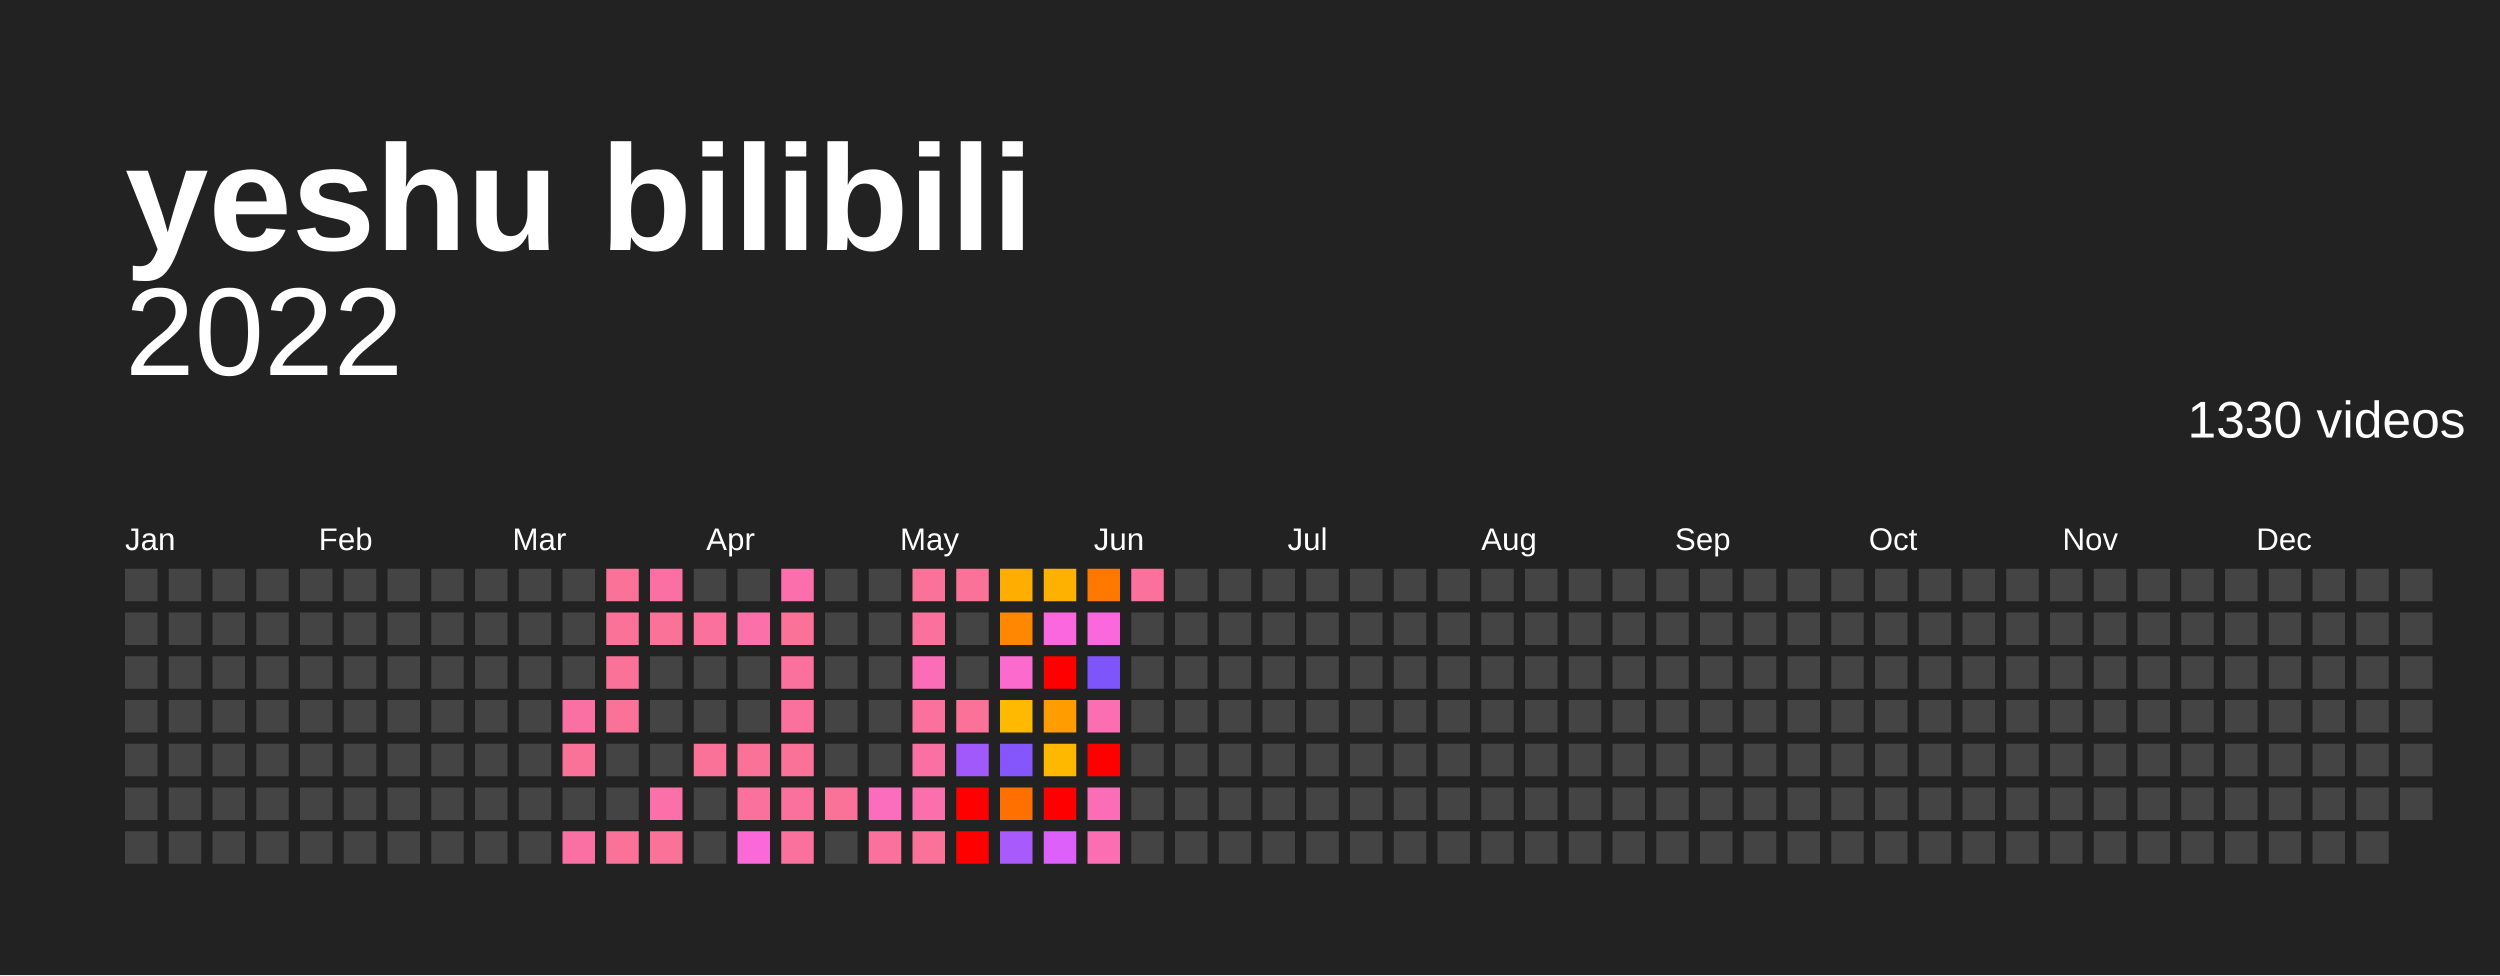
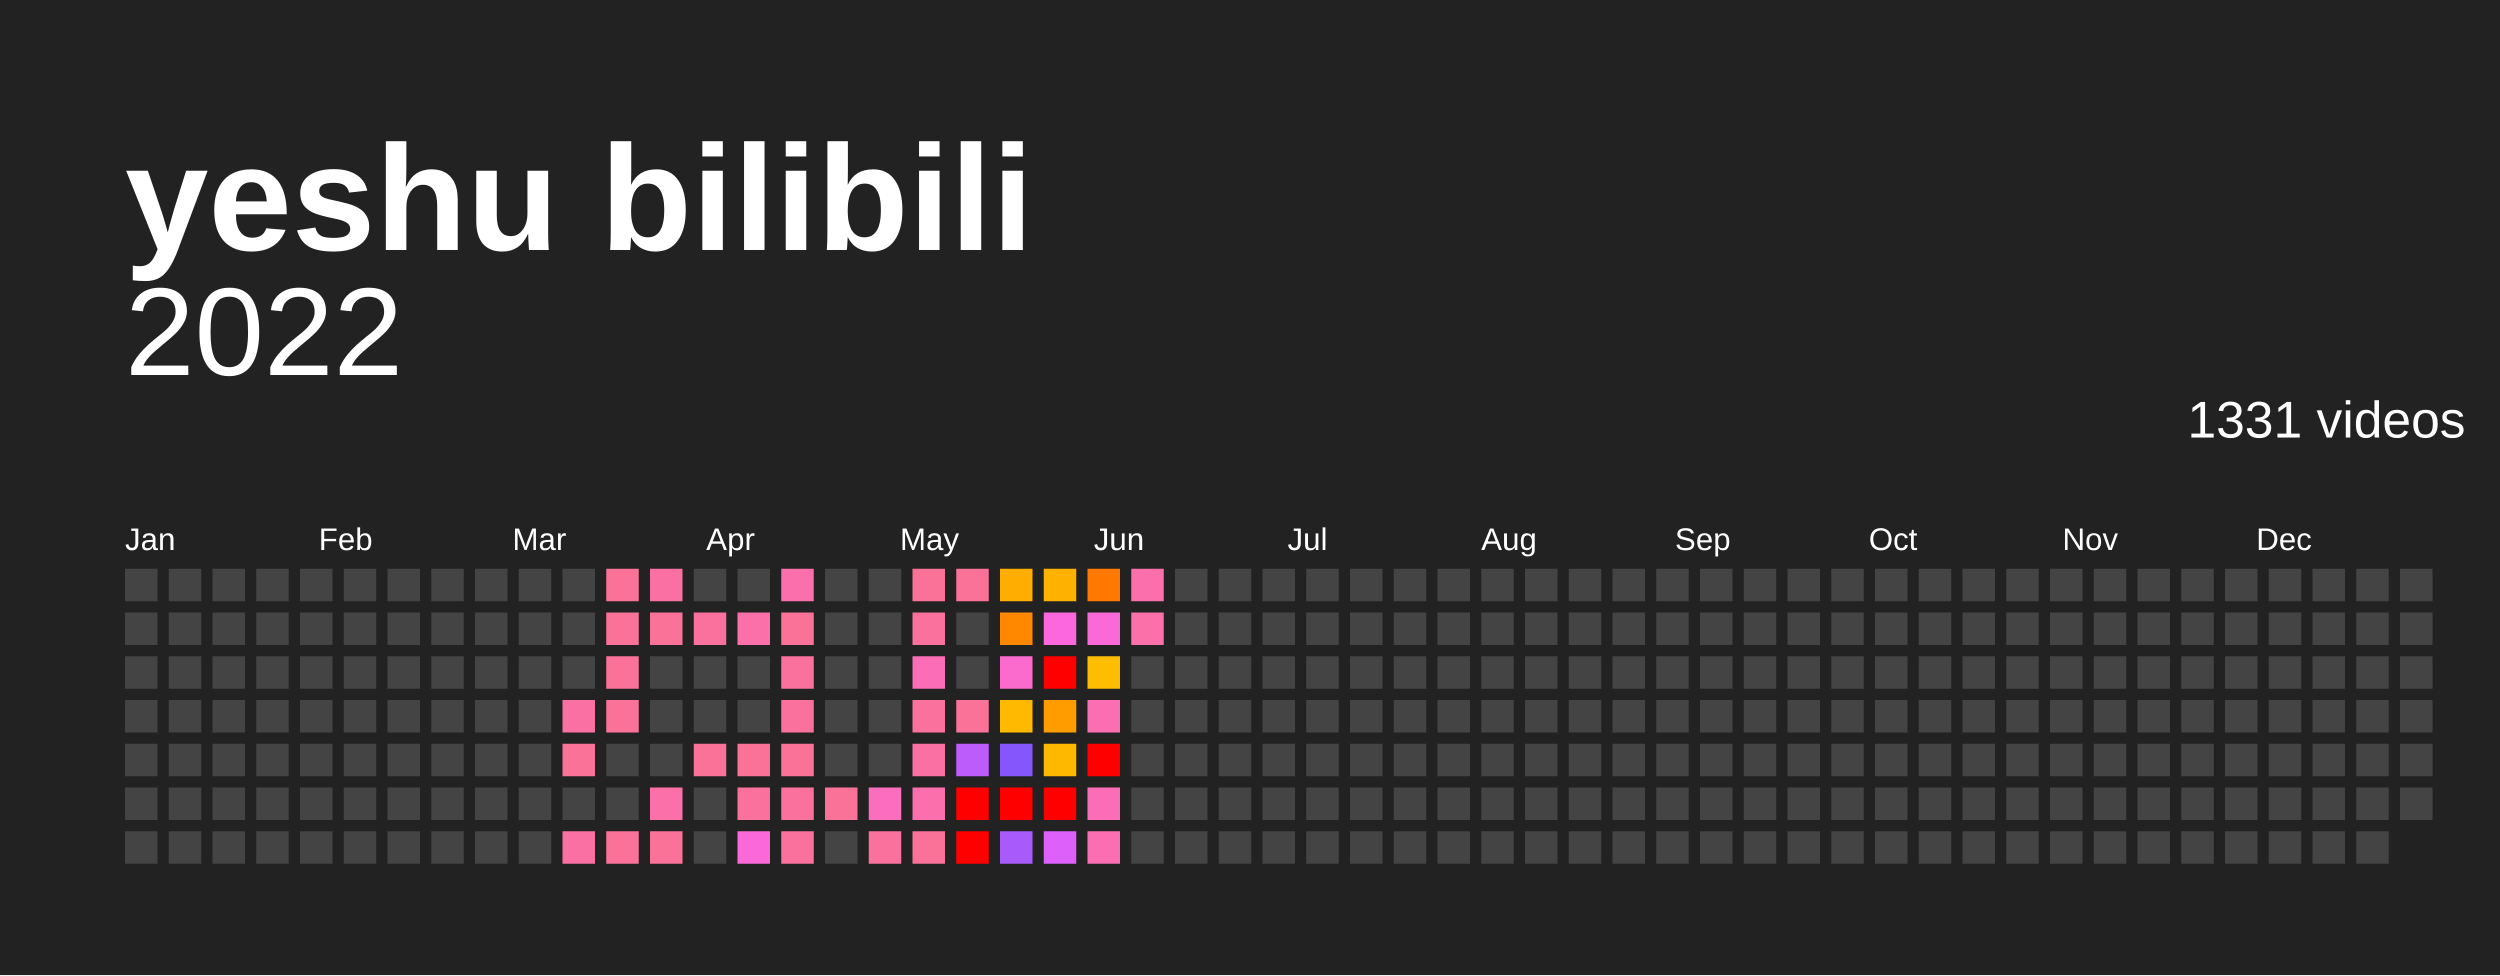
<svg xmlns="http://www.w3.org/2000/svg" baseProfile="full" height="78mm" version="1.1" viewBox="0,0,200,78" width="200mm">
  <defs />
  <rect fill="#222222" height="78" width="200" x="0" y="0" />
  <text fill="#FFFFFF" style="font-size:12px; font-family:Arial; font-weight:bold;" x="10" y="20">yeshu bilibili</text>
  <text alignment-baseline="hanging" fill="#FFFFFF" style="font-size:10.0px; font-family:Arial;" x="10" y="30">2022</text>
-   <text alignment-baseline="hanging" fill="#FFFFFF" style="font-size:4.125px; font-family:Arial;" x="175" y="35">1330 videos</text>
+   <text alignment-baseline="hanging" fill="#FFFFFF" style="font-size:4.125px; font-family:Arial;" x="175" y="35">1331 videos</text>
  <text fill="#FFFFFF" style="font-size:2.5px; font-family:Arial" x="10.0" y="44">Jan</text>
  <text fill="#FFFFFF" style="font-size:2.5px; font-family:Arial" x="25.5" y="44">Feb</text>
  <text fill="#FFFFFF" style="font-size:2.5px; font-family:Arial" x="41.0" y="44">Mar</text>
  <text fill="#FFFFFF" style="font-size:2.5px; font-family:Arial" x="56.5" y="44">Apr</text>
  <text fill="#FFFFFF" style="font-size:2.5px; font-family:Arial" x="72.0" y="44">May</text>
  <text fill="#FFFFFF" style="font-size:2.5px; font-family:Arial" x="87.5" y="44">Jun</text>
  <text fill="#FFFFFF" style="font-size:2.5px; font-family:Arial" x="103.0" y="44">Jul</text>
  <text fill="#FFFFFF" style="font-size:2.5px; font-family:Arial" x="118.5" y="44">Aug</text>
  <text fill="#FFFFFF" style="font-size:2.5px; font-family:Arial" x="134.0" y="44">Sep</text>
  <text fill="#FFFFFF" style="font-size:2.5px; font-family:Arial" x="149.5" y="44">Oct</text>
  <text fill="#FFFFFF" style="font-size:2.5px; font-family:Arial" x="165.0" y="44">Nov</text>
  <text fill="#FFFFFF" style="font-size:2.5px; font-family:Arial" x="180.5" y="44">Dec</text>
  <rect fill="#444444" height="2.6" width="2.6" x="10.0" y="45.5" />
  <rect fill="#444444" height="2.6" width="2.6" x="10.0" y="49.0" />
  <rect fill="#444444" height="2.6" width="2.6" x="10.0" y="52.5" />
  <rect fill="#444444" height="2.6" width="2.6" x="10.0" y="56.0" />
  <rect fill="#444444" height="2.6" width="2.6" x="10.0" y="59.5" />
  <rect fill="#444444" height="2.6" width="2.6" x="10.0" y="63.0" />
  <rect fill="#444444" height="2.6" width="2.6" x="10.0" y="66.5" />
  <rect fill="#444444" height="2.6" width="2.6" x="13.5" y="45.5" />
  <rect fill="#444444" height="2.6" width="2.6" x="13.5" y="49.0" />
  <rect fill="#444444" height="2.6" width="2.6" x="13.5" y="52.5" />
  <rect fill="#444444" height="2.6" width="2.6" x="13.5" y="56.0" />
  <rect fill="#444444" height="2.6" width="2.6" x="13.5" y="59.5" />
  <rect fill="#444444" height="2.6" width="2.6" x="13.5" y="63.0" />
  <rect fill="#444444" height="2.6" width="2.6" x="13.5" y="66.5" />
  <rect fill="#444444" height="2.6" width="2.6" x="17.0" y="45.5" />
  <rect fill="#444444" height="2.6" width="2.6" x="17.0" y="49.0" />
  <rect fill="#444444" height="2.6" width="2.6" x="17.0" y="52.5" />
  <rect fill="#444444" height="2.6" width="2.6" x="17.0" y="56.0" />
  <rect fill="#444444" height="2.6" width="2.6" x="17.0" y="59.5" />
  <rect fill="#444444" height="2.6" width="2.6" x="17.0" y="63.0" />
  <rect fill="#444444" height="2.6" width="2.6" x="17.0" y="66.5" />
  <rect fill="#444444" height="2.6" width="2.6" x="20.5" y="45.5" />
  <rect fill="#444444" height="2.6" width="2.6" x="20.5" y="49.0" />
  <rect fill="#444444" height="2.6" width="2.6" x="20.5" y="52.5" />
  <rect fill="#444444" height="2.6" width="2.6" x="20.5" y="56.0" />
  <rect fill="#444444" height="2.6" width="2.6" x="20.5" y="59.5" />
  <rect fill="#444444" height="2.6" width="2.6" x="20.5" y="63.0" />
  <rect fill="#444444" height="2.6" width="2.6" x="20.5" y="66.5" />
  <rect fill="#444444" height="2.6" width="2.6" x="24.0" y="45.5" />
  <rect fill="#444444" height="2.6" width="2.6" x="24.0" y="49.0" />
  <rect fill="#444444" height="2.6" width="2.6" x="24.0" y="52.5" />
  <rect fill="#444444" height="2.6" width="2.6" x="24.0" y="56.0" />
  <rect fill="#444444" height="2.6" width="2.6" x="24.0" y="59.5" />
  <rect fill="#444444" height="2.6" width="2.6" x="24.0" y="63.0" />
  <rect fill="#444444" height="2.6" width="2.6" x="24.0" y="66.5" />
  <rect fill="#444444" height="2.6" width="2.6" x="27.5" y="45.5" />
  <rect fill="#444444" height="2.6" width="2.6" x="27.5" y="49.0" />
  <rect fill="#444444" height="2.6" width="2.6" x="27.5" y="52.5" />
  <rect fill="#444444" height="2.6" width="2.6" x="27.5" y="56.0" />
  <rect fill="#444444" height="2.6" width="2.6" x="27.5" y="59.5" />
  <rect fill="#444444" height="2.6" width="2.6" x="27.5" y="63.0" />
  <rect fill="#444444" height="2.6" width="2.6" x="27.5" y="66.5" />
  <rect fill="#444444" height="2.6" width="2.6" x="31.0" y="45.5" />
  <rect fill="#444444" height="2.6" width="2.6" x="31.0" y="49.0" />
  <rect fill="#444444" height="2.6" width="2.6" x="31.0" y="52.5" />
  <rect fill="#444444" height="2.6" width="2.6" x="31.0" y="56.0" />
  <rect fill="#444444" height="2.6" width="2.6" x="31.0" y="59.5" />
  <rect fill="#444444" height="2.6" width="2.6" x="31.0" y="63.0" />
  <rect fill="#444444" height="2.6" width="2.6" x="31.0" y="66.5" />
  <rect fill="#444444" height="2.6" width="2.6" x="34.5" y="45.5" />
  <rect fill="#444444" height="2.6" width="2.6" x="34.5" y="49.0" />
  <rect fill="#444444" height="2.6" width="2.6" x="34.5" y="52.5" />
  <rect fill="#444444" height="2.6" width="2.6" x="34.5" y="56.0" />
  <rect fill="#444444" height="2.6" width="2.6" x="34.5" y="59.5" />
  <rect fill="#444444" height="2.6" width="2.6" x="34.5" y="63.0" />
  <rect fill="#444444" height="2.6" width="2.6" x="34.5" y="66.5" />
  <rect fill="#444444" height="2.6" width="2.6" x="38.0" y="45.5" />
  <rect fill="#444444" height="2.6" width="2.6" x="38.0" y="49.0" />
  <rect fill="#444444" height="2.6" width="2.6" x="38.0" y="52.5" />
  <rect fill="#444444" height="2.6" width="2.6" x="38.0" y="56.0" />
  <rect fill="#444444" height="2.6" width="2.6" x="38.0" y="59.5" />
  <rect fill="#444444" height="2.6" width="2.6" x="38.0" y="63.0" />
  <rect fill="#444444" height="2.6" width="2.6" x="38.0" y="66.5" />
  <rect fill="#444444" height="2.6" width="2.6" x="41.5" y="45.5" />
  <rect fill="#444444" height="2.6" width="2.6" x="41.5" y="49.0" />
  <rect fill="#444444" height="2.6" width="2.6" x="41.5" y="52.5" />
  <rect fill="#444444" height="2.6" width="2.6" x="41.5" y="56.0" />
  <rect fill="#444444" height="2.6" width="2.6" x="41.5" y="59.5" />
  <rect fill="#444444" height="2.6" width="2.6" x="41.5" y="63.0" />
  <rect fill="#444444" height="2.6" width="2.6" x="41.5" y="66.5" />
  <rect fill="#444444" height="2.6" width="2.6" x="45.0" y="45.5" />
  <rect fill="#444444" height="2.6" width="2.6" x="45.0" y="49.0" />
  <rect fill="#444444" height="2.6" width="2.6" x="45.0" y="52.5" />
  <rect fill="#fb70a3" height="2.6" width="2.6" x="45.0" y="56.0" />
  <rect fill="#fb7299" height="2.6" width="2.6" x="45.0" y="59.5" />
  <rect fill="#444444" height="2.6" width="2.6" x="45.0" y="63.0" />
  <rect fill="#fb70a3" height="2.6" width="2.6" x="45.0" y="66.5" />
  <rect fill="#fb7299" height="2.6" width="2.6" x="48.5" y="45.5" />
  <rect fill="#fb7299" height="2.6" width="2.6" x="48.5" y="49.0" />
  <rect fill="#fb7299" height="2.6" width="2.6" x="48.5" y="52.5" />
  <rect fill="#fb7299" height="2.6" width="2.6" x="48.5" y="56.0" />
  <rect fill="#444444" height="2.6" width="2.6" x="48.5" y="59.5" />
  <rect fill="#444444" height="2.6" width="2.6" x="48.5" y="63.0" />
  <rect fill="#fb7299" height="2.6" width="2.6" x="48.5" y="66.5" />
  <rect fill="#fb70a3" height="2.6" width="2.6" x="52.0" y="45.5" />
  <rect fill="#fb7299" height="2.6" width="2.6" x="52.0" y="49.0" />
  <rect fill="#444444" height="2.6" width="2.6" x="52.0" y="52.5" />
  <rect fill="#444444" height="2.6" width="2.6" x="52.0" y="56.0" />
  <rect fill="#444444" height="2.6" width="2.6" x="52.0" y="59.5" />
  <rect fill="#fb70a8" height="2.6" width="2.6" x="52.0" y="63.0" />
  <rect fill="#fb7299" height="2.6" width="2.6" x="52.0" y="66.5" />
  <rect fill="#444444" height="2.6" width="2.6" x="55.5" y="45.5" />
  <rect fill="#fb719e" height="2.6" width="2.6" x="55.5" y="49.0" />
  <rect fill="#444444" height="2.6" width="2.6" x="55.5" y="52.5" />
  <rect fill="#444444" height="2.6" width="2.6" x="55.5" y="56.0" />
  <rect fill="#fb7299" height="2.6" width="2.6" x="55.5" y="59.5" />
  <rect fill="#444444" height="2.6" width="2.6" x="55.5" y="63.0" />
  <rect fill="#444444" height="2.6" width="2.6" x="55.5" y="66.5" />
  <rect fill="#444444" height="2.6" width="2.6" x="59.0" y="45.5" />
  <rect fill="#fb70a8" height="2.6" width="2.6" x="59.0" y="49.0" />
  <rect fill="#444444" height="2.6" width="2.6" x="59.0" y="52.5" />
  <rect fill="#444444" height="2.6" width="2.6" x="59.0" y="56.0" />
  <rect fill="#fb7299" height="2.6" width="2.6" x="59.0" y="59.5" />
  <rect fill="#fb719e" height="2.6" width="2.6" x="59.0" y="63.0" />
  <rect fill="#fb69d8" height="2.6" width="2.6" x="59.0" y="66.5" />
  <rect fill="#fb6fad" height="2.6" width="2.6" x="62.5" y="45.5" />
  <rect fill="#fb7299" height="2.6" width="2.6" x="62.5" y="49.0" />
  <rect fill="#fb719e" height="2.6" width="2.6" x="62.5" y="52.5" />
  <rect fill="#fb719e" height="2.6" width="2.6" x="62.5" y="56.0" />
  <rect fill="#fb7299" height="2.6" width="2.6" x="62.5" y="59.5" />
  <rect fill="#fb719e" height="2.6" width="2.6" x="62.5" y="63.0" />
  <rect fill="#fb719e" height="2.6" width="2.6" x="62.5" y="66.5" />
  <rect fill="#444444" height="2.6" width="2.6" x="66.0" y="45.5" />
  <rect fill="#444444" height="2.6" width="2.6" x="66.0" y="49.0" />
  <rect fill="#444444" height="2.6" width="2.6" x="66.0" y="52.5" />
  <rect fill="#444444" height="2.6" width="2.6" x="66.0" y="56.0" />
  <rect fill="#444444" height="2.6" width="2.6" x="66.0" y="59.5" />
  <rect fill="#fb7299" height="2.6" width="2.6" x="66.0" y="63.0" />
  <rect fill="#444444" height="2.6" width="2.6" x="66.0" y="66.5" />
  <rect fill="#444444" height="2.6" width="2.6" x="69.5" y="45.5" />
  <rect fill="#444444" height="2.6" width="2.6" x="69.5" y="49.0" />
  <rect fill="#444444" height="2.6" width="2.6" x="69.5" y="52.5" />
  <rect fill="#444444" height="2.6" width="2.6" x="69.5" y="56.0" />
  <rect fill="#444444" height="2.6" width="2.6" x="69.5" y="59.5" />
  <rect fill="#fb6dbd" height="2.6" width="2.6" x="69.5" y="63.0" />
  <rect fill="#fb719e" height="2.6" width="2.6" x="69.5" y="66.5" />
  <rect fill="#fb7299" height="2.6" width="2.6" x="73.0" y="45.5" />
  <rect fill="#fb719e" height="2.6" width="2.6" x="73.0" y="49.0" />
  <rect fill="#fb6db7" height="2.6" width="2.6" x="73.0" y="52.5" />
  <rect fill="#fb719e" height="2.6" width="2.6" x="73.0" y="56.0" />
  <rect fill="#fb70a3" height="2.6" width="2.6" x="73.0" y="59.5" />
  <rect fill="#fb6fad" height="2.6" width="2.6" x="73.0" y="63.0" />
  <rect fill="#fb7299" height="2.6" width="2.6" x="73.0" y="66.5" />
  <rect fill="#fb7299" height="2.6" width="2.6" x="76.5" y="45.5" />
  <rect fill="#444444" height="2.6" width="2.6" x="76.5" y="49.0" />
  <rect fill="#444444" height="2.6" width="2.6" x="76.5" y="52.5" />
  <rect fill="#fb7299" height="2.6" width="2.6" x="76.5" y="56.0" />
-   <rect fill="#a159fb" height="2.6" width="2.6" x="76.5" y="59.5" />
+   <rect fill="#bc5cfb" height="2.6" width="2.6" x="76.5" y="59.5" />
  <rect fill="red" height="2.6" width="2.6" x="76.5" y="63.0" />
  <rect fill="red" height="2.6" width="2.6" x="76.5" y="66.5" />
  <rect fill="#ffae00" height="2.6" width="2.6" x="80.0" y="45.5" />
  <rect fill="#ff8800" height="2.6" width="2.6" x="80.0" y="49.0" />
  <rect fill="#fb6acd" height="2.6" width="2.6" x="80.0" y="52.5" />
  <rect fill="#ffba00" height="2.6" width="2.6" x="80.0" y="56.0" />
  <rect fill="#8556fb" height="2.6" width="2.6" x="80.0" y="59.5" />
-   <rect fill="#ff7000" height="2.6" width="2.6" x="80.0" y="63.0" />
+   <rect fill="red" height="2.6" width="2.6" x="80.0" y="63.0" />
  <rect fill="#a85afb" height="2.6" width="2.6" x="80.0" y="66.5" />
  <rect fill="#ffb100" height="2.6" width="2.6" x="83.5" y="45.5" />
  <rect fill="#fb68de" height="2.6" width="2.6" x="83.5" y="49.0" />
  <rect fill="red" height="2.6" width="2.6" x="83.5" y="52.5" />
  <rect fill="#ff9c00" height="2.6" width="2.6" x="83.5" y="56.0" />
  <rect fill="#ffb800" height="2.6" width="2.6" x="83.5" y="59.5" />
  <rect fill="red" height="2.6" width="2.6" x="83.5" y="63.0" />
  <rect fill="#dd60fb" height="2.6" width="2.6" x="83.5" y="66.5" />
  <rect fill="#ff7800" height="2.6" width="2.6" x="87.0" y="45.5" />
-   <rect fill="#fb68de" height="2.6" width="2.6" x="87.0" y="49.0" />
-   <rect fill="#7e55fb" height="2.6" width="2.6" x="87.0" y="52.5" />
+   <rect fill="#fb69d8" height="2.6" width="2.6" x="87.0" y="49.0" />
+   <rect fill="#ffbd00" height="2.6" width="2.6" x="87.0" y="52.5" />
  <rect fill="#fb6eb2" height="2.6" width="2.6" x="87.0" y="56.0" />
  <rect fill="red" height="2.6" width="2.6" x="87.0" y="59.5" />
  <rect fill="#fb6db7" height="2.6" width="2.6" x="87.0" y="63.0" />
  <rect fill="#fb6eb2" height="2.6" width="2.6" x="87.0" y="66.5" />
-   <rect fill="#fb719e" height="2.6" width="2.6" x="90.5" y="45.5" />
-   <rect fill="#444444" height="2.6" width="2.6" x="90.5" y="49.0" />
+   <rect fill="#fb6fad" height="2.6" width="2.6" x="90.5" y="45.5" />
+   <rect fill="#fb70a8" height="2.6" width="2.6" x="90.5" y="49.0" />
  <rect fill="#444444" height="2.6" width="2.6" x="90.5" y="52.5" />
  <rect fill="#444444" height="2.6" width="2.6" x="90.5" y="56.0" />
  <rect fill="#444444" height="2.6" width="2.6" x="90.5" y="59.5" />
  <rect fill="#444444" height="2.6" width="2.6" x="90.5" y="63.0" />
  <rect fill="#444444" height="2.6" width="2.6" x="90.5" y="66.5" />
  <rect fill="#444444" height="2.6" width="2.6" x="94.0" y="45.5" />
  <rect fill="#444444" height="2.6" width="2.6" x="94.0" y="49.0" />
  <rect fill="#444444" height="2.6" width="2.6" x="94.0" y="52.5" />
  <rect fill="#444444" height="2.6" width="2.6" x="94.0" y="56.0" />
  <rect fill="#444444" height="2.6" width="2.6" x="94.0" y="59.5" />
  <rect fill="#444444" height="2.6" width="2.6" x="94.0" y="63.0" />
  <rect fill="#444444" height="2.6" width="2.6" x="94.0" y="66.5" />
  <rect fill="#444444" height="2.6" width="2.6" x="97.5" y="45.5" />
  <rect fill="#444444" height="2.6" width="2.6" x="97.5" y="49.0" />
  <rect fill="#444444" height="2.6" width="2.6" x="97.5" y="52.5" />
  <rect fill="#444444" height="2.6" width="2.6" x="97.5" y="56.0" />
  <rect fill="#444444" height="2.6" width="2.6" x="97.5" y="59.5" />
  <rect fill="#444444" height="2.6" width="2.6" x="97.5" y="63.0" />
  <rect fill="#444444" height="2.6" width="2.6" x="97.5" y="66.5" />
  <rect fill="#444444" height="2.6" width="2.6" x="101.0" y="45.5" />
  <rect fill="#444444" height="2.6" width="2.6" x="101.0" y="49.0" />
  <rect fill="#444444" height="2.6" width="2.6" x="101.0" y="52.5" />
  <rect fill="#444444" height="2.6" width="2.6" x="101.0" y="56.0" />
  <rect fill="#444444" height="2.6" width="2.6" x="101.0" y="59.5" />
  <rect fill="#444444" height="2.6" width="2.6" x="101.0" y="63.0" />
  <rect fill="#444444" height="2.6" width="2.6" x="101.0" y="66.5" />
  <rect fill="#444444" height="2.6" width="2.6" x="104.5" y="45.5" />
  <rect fill="#444444" height="2.6" width="2.6" x="104.5" y="49.0" />
  <rect fill="#444444" height="2.6" width="2.6" x="104.5" y="52.5" />
  <rect fill="#444444" height="2.6" width="2.6" x="104.5" y="56.0" />
  <rect fill="#444444" height="2.6" width="2.6" x="104.5" y="59.5" />
  <rect fill="#444444" height="2.6" width="2.6" x="104.5" y="63.0" />
  <rect fill="#444444" height="2.6" width="2.6" x="104.5" y="66.5" />
  <rect fill="#444444" height="2.6" width="2.6" x="108.0" y="45.5" />
  <rect fill="#444444" height="2.6" width="2.6" x="108.0" y="49.0" />
  <rect fill="#444444" height="2.6" width="2.6" x="108.0" y="52.5" />
  <rect fill="#444444" height="2.6" width="2.6" x="108.0" y="56.0" />
  <rect fill="#444444" height="2.6" width="2.6" x="108.0" y="59.5" />
  <rect fill="#444444" height="2.6" width="2.6" x="108.0" y="63.0" />
  <rect fill="#444444" height="2.6" width="2.6" x="108.0" y="66.5" />
  <rect fill="#444444" height="2.6" width="2.6" x="111.5" y="45.5" />
  <rect fill="#444444" height="2.6" width="2.6" x="111.5" y="49.0" />
  <rect fill="#444444" height="2.6" width="2.6" x="111.5" y="52.5" />
  <rect fill="#444444" height="2.6" width="2.6" x="111.5" y="56.0" />
  <rect fill="#444444" height="2.6" width="2.6" x="111.5" y="59.5" />
  <rect fill="#444444" height="2.6" width="2.6" x="111.5" y="63.0" />
  <rect fill="#444444" height="2.6" width="2.6" x="111.5" y="66.5" />
  <rect fill="#444444" height="2.6" width="2.6" x="115.0" y="45.5" />
  <rect fill="#444444" height="2.6" width="2.6" x="115.0" y="49.0" />
  <rect fill="#444444" height="2.6" width="2.6" x="115.0" y="52.5" />
  <rect fill="#444444" height="2.6" width="2.6" x="115.0" y="56.0" />
  <rect fill="#444444" height="2.6" width="2.6" x="115.0" y="59.5" />
  <rect fill="#444444" height="2.6" width="2.6" x="115.0" y="63.0" />
  <rect fill="#444444" height="2.6" width="2.6" x="115.0" y="66.5" />
  <rect fill="#444444" height="2.6" width="2.6" x="118.5" y="45.5" />
  <rect fill="#444444" height="2.6" width="2.6" x="118.5" y="49.0" />
  <rect fill="#444444" height="2.6" width="2.6" x="118.5" y="52.5" />
  <rect fill="#444444" height="2.6" width="2.6" x="118.5" y="56.0" />
  <rect fill="#444444" height="2.6" width="2.6" x="118.5" y="59.5" />
  <rect fill="#444444" height="2.6" width="2.6" x="118.5" y="63.0" />
  <rect fill="#444444" height="2.6" width="2.6" x="118.5" y="66.5" />
  <rect fill="#444444" height="2.6" width="2.6" x="122.0" y="45.5" />
  <rect fill="#444444" height="2.6" width="2.6" x="122.0" y="49.0" />
  <rect fill="#444444" height="2.6" width="2.6" x="122.0" y="52.5" />
  <rect fill="#444444" height="2.6" width="2.6" x="122.0" y="56.0" />
  <rect fill="#444444" height="2.6" width="2.6" x="122.0" y="59.5" />
  <rect fill="#444444" height="2.6" width="2.6" x="122.0" y="63.0" />
  <rect fill="#444444" height="2.6" width="2.6" x="122.0" y="66.5" />
  <rect fill="#444444" height="2.6" width="2.6" x="125.5" y="45.5" />
  <rect fill="#444444" height="2.6" width="2.6" x="125.5" y="49.0" />
  <rect fill="#444444" height="2.6" width="2.6" x="125.5" y="52.5" />
  <rect fill="#444444" height="2.6" width="2.6" x="125.5" y="56.0" />
  <rect fill="#444444" height="2.6" width="2.6" x="125.5" y="59.5" />
  <rect fill="#444444" height="2.6" width="2.6" x="125.5" y="63.0" />
  <rect fill="#444444" height="2.6" width="2.6" x="125.5" y="66.5" />
  <rect fill="#444444" height="2.6" width="2.6" x="129.0" y="45.5" />
  <rect fill="#444444" height="2.6" width="2.6" x="129.0" y="49.0" />
  <rect fill="#444444" height="2.6" width="2.6" x="129.0" y="52.5" />
  <rect fill="#444444" height="2.6" width="2.6" x="129.0" y="56.0" />
  <rect fill="#444444" height="2.6" width="2.6" x="129.0" y="59.5" />
  <rect fill="#444444" height="2.6" width="2.6" x="129.0" y="63.0" />
  <rect fill="#444444" height="2.6" width="2.6" x="129.0" y="66.5" />
  <rect fill="#444444" height="2.6" width="2.6" x="132.5" y="45.5" />
  <rect fill="#444444" height="2.6" width="2.6" x="132.5" y="49.0" />
  <rect fill="#444444" height="2.6" width="2.6" x="132.5" y="52.5" />
  <rect fill="#444444" height="2.6" width="2.6" x="132.5" y="56.0" />
  <rect fill="#444444" height="2.6" width="2.6" x="132.5" y="59.5" />
  <rect fill="#444444" height="2.6" width="2.6" x="132.5" y="63.0" />
  <rect fill="#444444" height="2.6" width="2.6" x="132.5" y="66.5" />
  <rect fill="#444444" height="2.6" width="2.6" x="136.0" y="45.5" />
  <rect fill="#444444" height="2.6" width="2.6" x="136.0" y="49.0" />
  <rect fill="#444444" height="2.6" width="2.6" x="136.0" y="52.5" />
  <rect fill="#444444" height="2.6" width="2.6" x="136.0" y="56.0" />
  <rect fill="#444444" height="2.6" width="2.6" x="136.0" y="59.5" />
  <rect fill="#444444" height="2.6" width="2.6" x="136.0" y="63.0" />
  <rect fill="#444444" height="2.6" width="2.6" x="136.0" y="66.5" />
  <rect fill="#444444" height="2.6" width="2.6" x="139.5" y="45.5" />
  <rect fill="#444444" height="2.6" width="2.6" x="139.5" y="49.0" />
  <rect fill="#444444" height="2.6" width="2.6" x="139.5" y="52.5" />
  <rect fill="#444444" height="2.6" width="2.6" x="139.5" y="56.0" />
  <rect fill="#444444" height="2.6" width="2.6" x="139.5" y="59.5" />
  <rect fill="#444444" height="2.6" width="2.6" x="139.5" y="63.0" />
  <rect fill="#444444" height="2.6" width="2.6" x="139.5" y="66.5" />
  <rect fill="#444444" height="2.6" width="2.6" x="143.0" y="45.5" />
  <rect fill="#444444" height="2.6" width="2.6" x="143.0" y="49.0" />
  <rect fill="#444444" height="2.6" width="2.6" x="143.0" y="52.5" />
  <rect fill="#444444" height="2.6" width="2.6" x="143.0" y="56.0" />
  <rect fill="#444444" height="2.6" width="2.6" x="143.0" y="59.5" />
  <rect fill="#444444" height="2.6" width="2.6" x="143.0" y="63.0" />
  <rect fill="#444444" height="2.6" width="2.6" x="143.0" y="66.5" />
  <rect fill="#444444" height="2.6" width="2.6" x="146.5" y="45.5" />
  <rect fill="#444444" height="2.6" width="2.6" x="146.5" y="49.0" />
  <rect fill="#444444" height="2.6" width="2.6" x="146.5" y="52.5" />
  <rect fill="#444444" height="2.6" width="2.6" x="146.5" y="56.0" />
  <rect fill="#444444" height="2.6" width="2.6" x="146.5" y="59.5" />
  <rect fill="#444444" height="2.6" width="2.6" x="146.5" y="63.0" />
  <rect fill="#444444" height="2.6" width="2.6" x="146.5" y="66.5" />
  <rect fill="#444444" height="2.6" width="2.6" x="150.0" y="45.5" />
  <rect fill="#444444" height="2.6" width="2.6" x="150.0" y="49.0" />
  <rect fill="#444444" height="2.6" width="2.6" x="150.0" y="52.5" />
  <rect fill="#444444" height="2.6" width="2.6" x="150.0" y="56.0" />
  <rect fill="#444444" height="2.6" width="2.6" x="150.0" y="59.5" />
  <rect fill="#444444" height="2.6" width="2.6" x="150.0" y="63.0" />
  <rect fill="#444444" height="2.6" width="2.6" x="150.0" y="66.5" />
  <rect fill="#444444" height="2.6" width="2.6" x="153.5" y="45.5" />
  <rect fill="#444444" height="2.6" width="2.6" x="153.5" y="49.0" />
  <rect fill="#444444" height="2.6" width="2.6" x="153.5" y="52.5" />
  <rect fill="#444444" height="2.6" width="2.6" x="153.5" y="56.0" />
  <rect fill="#444444" height="2.6" width="2.6" x="153.5" y="59.5" />
  <rect fill="#444444" height="2.6" width="2.6" x="153.5" y="63.0" />
  <rect fill="#444444" height="2.6" width="2.6" x="153.5" y="66.5" />
  <rect fill="#444444" height="2.6" width="2.6" x="157.0" y="45.5" />
  <rect fill="#444444" height="2.6" width="2.6" x="157.0" y="49.0" />
  <rect fill="#444444" height="2.6" width="2.6" x="157.0" y="52.5" />
  <rect fill="#444444" height="2.6" width="2.6" x="157.0" y="56.0" />
  <rect fill="#444444" height="2.6" width="2.6" x="157.0" y="59.5" />
  <rect fill="#444444" height="2.6" width="2.6" x="157.0" y="63.0" />
  <rect fill="#444444" height="2.6" width="2.6" x="157.0" y="66.5" />
  <rect fill="#444444" height="2.6" width="2.6" x="160.5" y="45.5" />
  <rect fill="#444444" height="2.6" width="2.6" x="160.5" y="49.0" />
  <rect fill="#444444" height="2.6" width="2.6" x="160.5" y="52.5" />
  <rect fill="#444444" height="2.6" width="2.6" x="160.5" y="56.0" />
  <rect fill="#444444" height="2.6" width="2.6" x="160.5" y="59.5" />
  <rect fill="#444444" height="2.6" width="2.6" x="160.5" y="63.0" />
  <rect fill="#444444" height="2.6" width="2.6" x="160.5" y="66.5" />
  <rect fill="#444444" height="2.6" width="2.6" x="164.0" y="45.5" />
  <rect fill="#444444" height="2.6" width="2.6" x="164.0" y="49.0" />
  <rect fill="#444444" height="2.6" width="2.6" x="164.0" y="52.5" />
  <rect fill="#444444" height="2.6" width="2.6" x="164.0" y="56.0" />
  <rect fill="#444444" height="2.6" width="2.6" x="164.0" y="59.5" />
  <rect fill="#444444" height="2.6" width="2.6" x="164.0" y="63.0" />
  <rect fill="#444444" height="2.6" width="2.6" x="164.0" y="66.5" />
  <rect fill="#444444" height="2.6" width="2.6" x="167.5" y="45.5" />
  <rect fill="#444444" height="2.6" width="2.6" x="167.5" y="49.0" />
  <rect fill="#444444" height="2.6" width="2.6" x="167.5" y="52.5" />
  <rect fill="#444444" height="2.6" width="2.6" x="167.5" y="56.0" />
  <rect fill="#444444" height="2.6" width="2.6" x="167.5" y="59.5" />
  <rect fill="#444444" height="2.6" width="2.6" x="167.5" y="63.0" />
  <rect fill="#444444" height="2.6" width="2.6" x="167.5" y="66.5" />
  <rect fill="#444444" height="2.6" width="2.6" x="171.0" y="45.5" />
  <rect fill="#444444" height="2.6" width="2.6" x="171.0" y="49.0" />
  <rect fill="#444444" height="2.6" width="2.6" x="171.0" y="52.5" />
  <rect fill="#444444" height="2.6" width="2.6" x="171.0" y="56.0" />
  <rect fill="#444444" height="2.6" width="2.6" x="171.0" y="59.5" />
  <rect fill="#444444" height="2.6" width="2.6" x="171.0" y="63.0" />
  <rect fill="#444444" height="2.6" width="2.6" x="171.0" y="66.5" />
  <rect fill="#444444" height="2.6" width="2.6" x="174.5" y="45.5" />
  <rect fill="#444444" height="2.6" width="2.6" x="174.5" y="49.0" />
  <rect fill="#444444" height="2.6" width="2.6" x="174.5" y="52.5" />
  <rect fill="#444444" height="2.6" width="2.6" x="174.5" y="56.0" />
  <rect fill="#444444" height="2.6" width="2.6" x="174.5" y="59.5" />
  <rect fill="#444444" height="2.6" width="2.6" x="174.5" y="63.0" />
  <rect fill="#444444" height="2.6" width="2.6" x="174.5" y="66.5" />
  <rect fill="#444444" height="2.6" width="2.6" x="178.0" y="45.5" />
  <rect fill="#444444" height="2.6" width="2.6" x="178.0" y="49.0" />
  <rect fill="#444444" height="2.6" width="2.6" x="178.0" y="52.5" />
  <rect fill="#444444" height="2.6" width="2.6" x="178.0" y="56.0" />
  <rect fill="#444444" height="2.6" width="2.6" x="178.0" y="59.5" />
  <rect fill="#444444" height="2.6" width="2.6" x="178.0" y="63.0" />
  <rect fill="#444444" height="2.6" width="2.6" x="178.0" y="66.5" />
  <rect fill="#444444" height="2.6" width="2.6" x="181.5" y="45.5" />
  <rect fill="#444444" height="2.6" width="2.6" x="181.5" y="49.0" />
  <rect fill="#444444" height="2.6" width="2.6" x="181.5" y="52.5" />
  <rect fill="#444444" height="2.6" width="2.6" x="181.5" y="56.0" />
  <rect fill="#444444" height="2.6" width="2.6" x="181.5" y="59.5" />
  <rect fill="#444444" height="2.6" width="2.6" x="181.5" y="63.0" />
  <rect fill="#444444" height="2.6" width="2.6" x="181.5" y="66.5" />
  <rect fill="#444444" height="2.6" width="2.6" x="185.0" y="45.5" />
  <rect fill="#444444" height="2.6" width="2.6" x="185.0" y="49.0" />
  <rect fill="#444444" height="2.6" width="2.6" x="185.0" y="52.5" />
  <rect fill="#444444" height="2.6" width="2.6" x="185.0" y="56.0" />
  <rect fill="#444444" height="2.6" width="2.6" x="185.0" y="59.5" />
  <rect fill="#444444" height="2.6" width="2.6" x="185.0" y="63.0" />
  <rect fill="#444444" height="2.6" width="2.6" x="185.0" y="66.5" />
  <rect fill="#444444" height="2.6" width="2.6" x="188.5" y="45.5" />
  <rect fill="#444444" height="2.6" width="2.6" x="188.5" y="49.0" />
  <rect fill="#444444" height="2.6" width="2.6" x="188.5" y="52.5" />
  <rect fill="#444444" height="2.6" width="2.6" x="188.5" y="56.0" />
  <rect fill="#444444" height="2.6" width="2.6" x="188.5" y="59.5" />
  <rect fill="#444444" height="2.6" width="2.6" x="188.5" y="63.0" />
  <rect fill="#444444" height="2.6" width="2.6" x="188.5" y="66.5" />
  <rect fill="#444444" height="2.6" width="2.6" x="192.0" y="45.5" />
  <rect fill="#444444" height="2.6" width="2.6" x="192.0" y="49.0" />
  <rect fill="#444444" height="2.6" width="2.6" x="192.0" y="52.5" />
  <rect fill="#444444" height="2.6" width="2.6" x="192.0" y="56.0" />
  <rect fill="#444444" height="2.6" width="2.6" x="192.0" y="59.5" />
  <rect fill="#444444" height="2.6" width="2.6" x="192.0" y="63.0" />
</svg>
